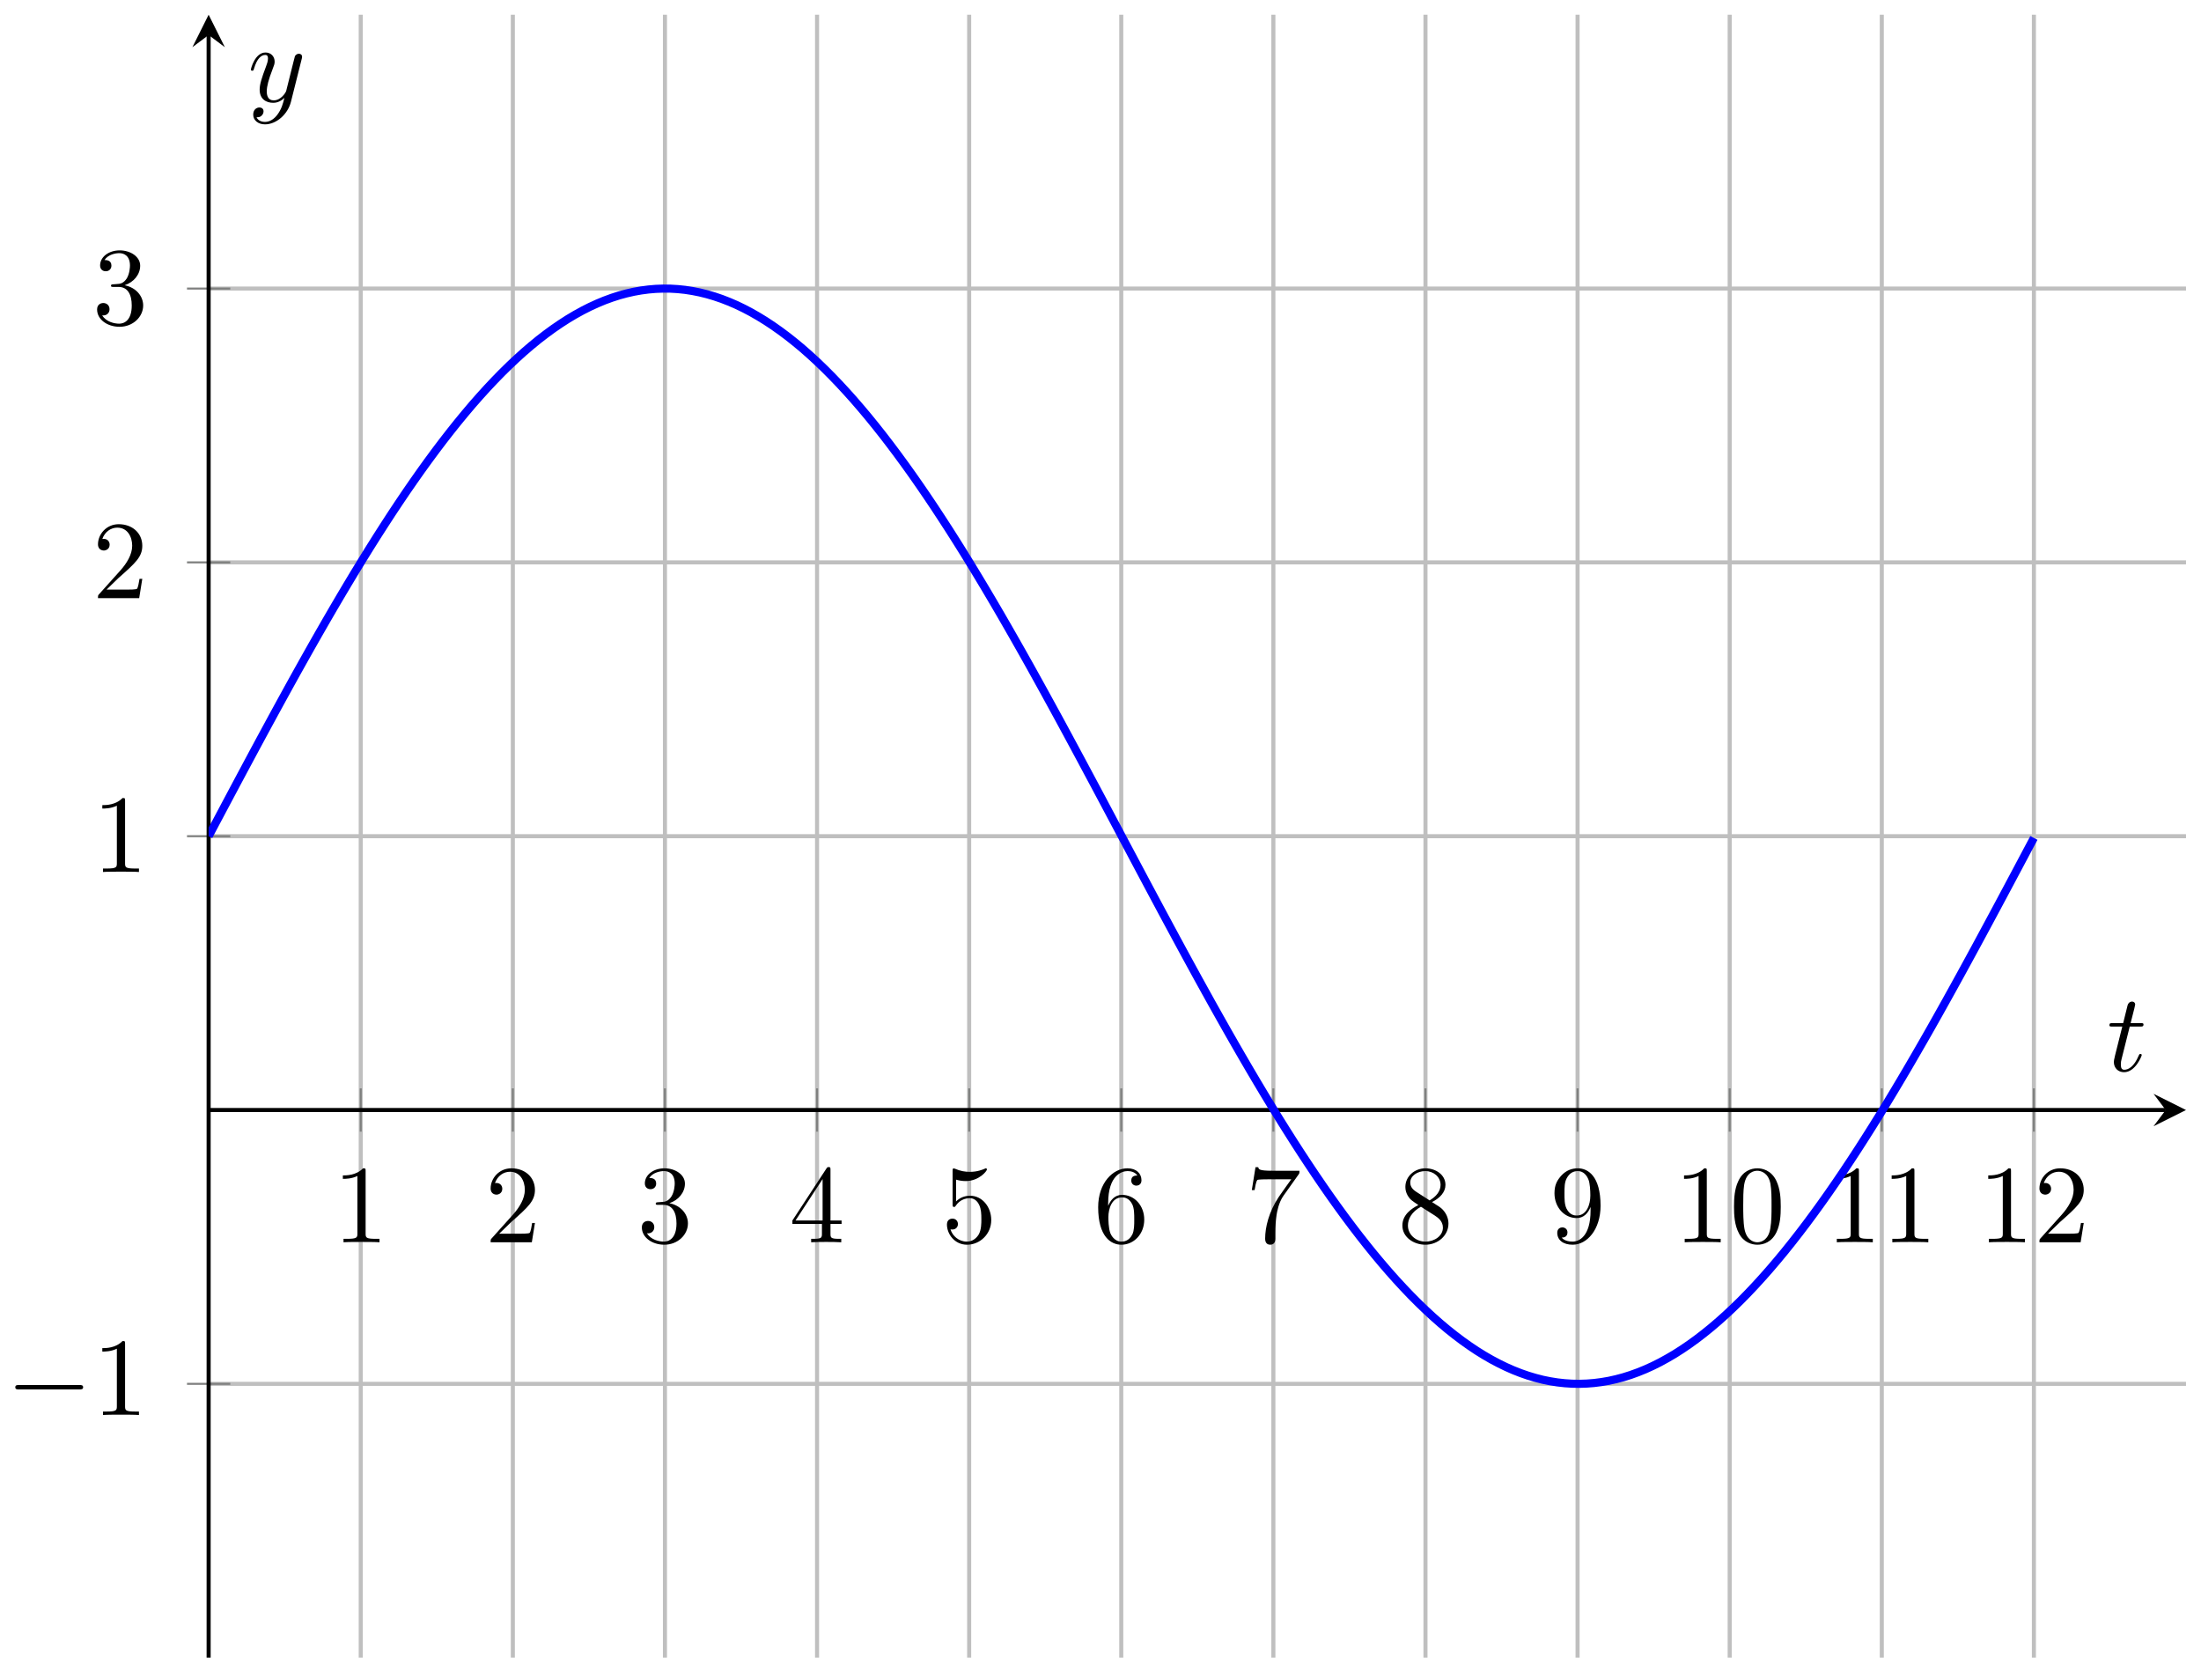
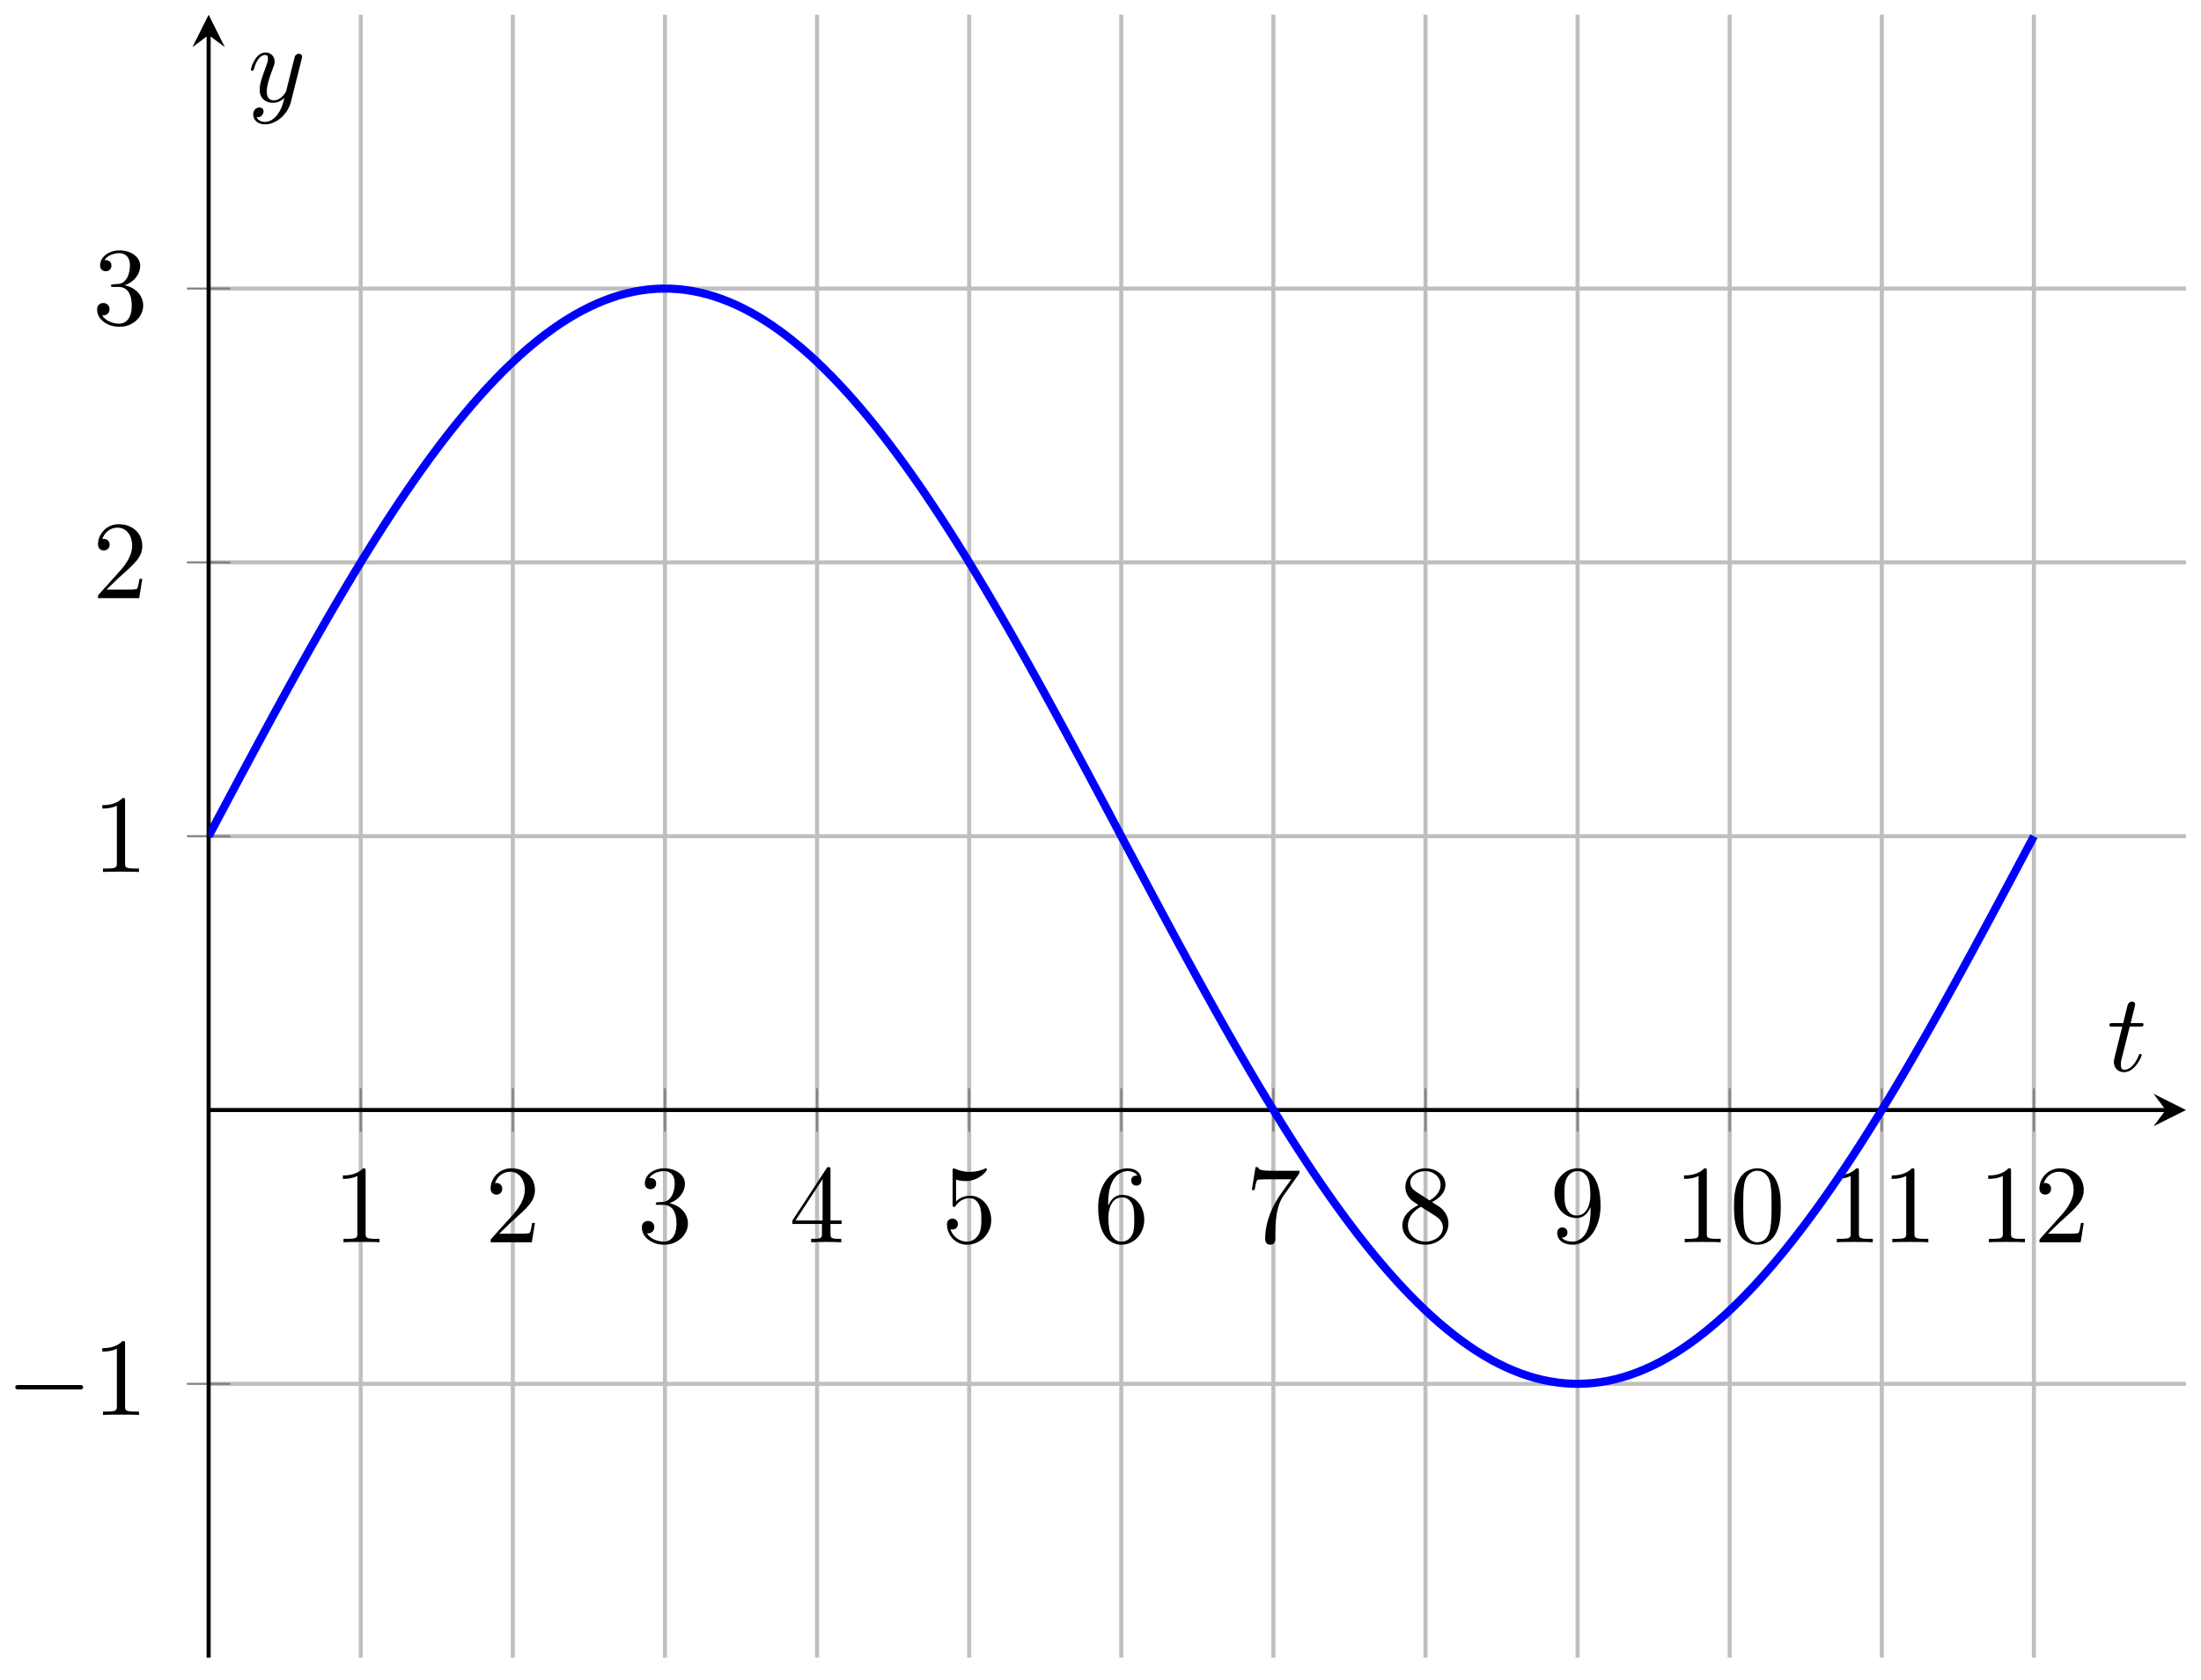
<svg xmlns="http://www.w3.org/2000/svg" xmlns:xlink="http://www.w3.org/1999/xlink" version="1.1" width="173" height="132" viewBox="0 0 173 132">
  <defs>
    <path id="font_1_2" d="M.294 .64C.294 .664 .294 .666 .271 .666 .209 .602 .121 .602 .089 .602V.571C.109 .571 .168 .571 .22 .597V.079C.22 .043 .217 .031 .127 .031H.095V0C.13 .003 .217 .003 .257 .003 .297 .003 .384 .003 .419 0V.031H.387C.297 .031 .294 .042 .294 .079V.64Z" />
    <path id="font_1_3" d="M.127 .077 .233 .18C.389 .318 .449 .372 .449 .472 .449 .586 .359 .666 .237 .666 .124 .666 .05 .574 .05 .485 .05 .429 .1 .429 .103 .429 .12 .429 .155 .441 .155 .482 .155 .508 .137 .534 .102 .534 .094 .534 .092 .534 .089 .533 .112 .598 .166 .635 .224 .635 .315 .635 .358 .554 .358 .472 .358 .392 .308 .313 .253 .251L.061 .037C.05 .026 .05 .024 .05 0H.421L.449 .174H.424C.419 .144 .412 .1 .402 .085 .395 .077 .329 .077 .307 .077H.127Z" />
    <path id="font_1_4" d="M.29 .352C.372 .379 .43 .449 .43 .528 .43 .61 .342 .666 .246 .666 .145 .666 .069 .606 .069 .53 .069 .497 .091 .478 .12 .478 .151 .478 .171 .5 .171 .529 .171 .579 .124 .579 .109 .579 .14 .628 .206 .641 .242 .641 .283 .641 .338 .619 .338 .529 .338 .517 .336 .459 .31 .415 .28 .367 .246 .364 .221 .363 .213 .362 .189 .36 .182 .36 .174 .359 .167 .358 .167 .348 .167 .337 .174 .337 .191 .337H.235C.317 .337 .354 .269 .354 .17 .354 .034 .285 .006 .241 .006 .198 .006 .123 .022 .088 .081 .123 .076 .154 .098 .154 .136 .154 .172 .127 .192 .098 .192 .074 .192 .042 .178 .042 .134 .042 .043 .135-.022 .244-.022 .366-.022 .457 .068 .457 .17 .457 .253 .394 .331 .29 .352Z" />
    <path id="font_1_5" d="M.294 .165V.078C.294 .042 .292 .031 .218 .031H.197V0C.238 .003 .29 .003 .332 .003 .374 .003 .427 .003 .468 0V.031H.447C.373 .031 .371 .042 .371 .078V.165H.471V.196H.371V.651C.371 .671 .371 .677 .355 .677 .346 .677 .343 .677 .335 .665L.028 .196V.165H.294M.3 .196H.056L.3 .569V.196Z" />
    <path id="font_1_6" d="M.449 .2C.449 .319 .367 .419 .259 .419 .211 .419 .168 .403 .132 .368V.564C.152 .558 .185 .551 .217 .551 .34 .551 .41 .642 .41 .655 .41 .661 .407 .666 .4 .666 .399 .666 .397 .666 .392 .663 .372 .654 .323 .634 .256 .634 .216 .634 .17 .641 .123 .662 .115 .665 .113 .665 .111 .665 .101 .665 .101 .657 .101 .641V.344C.101 .326 .101 .318 .115 .318 .122 .318 .124 .321 .128 .327 .139 .343 .176 .397 .257 .397 .309 .397 .334 .351 .342 .333 .358 .296 .36 .257 .36 .207 .36 .172 .36 .112 .336 .07 .312 .031 .275 .006 .229 .006 .156 .006 .099 .058 .082 .117 .085 .116 .088 .115 .099 .115 .132 .115 .149 .14 .149 .164 .149 .188 .132 .213 .099 .213 .085 .213 .05 .206 .05 .16 .05 .074 .119-.022 .231-.022 .347-.022 .449 .073 .449 .2Z" />
    <path id="font_1_7" d="M.132 .328V.352C.132 .605 .256 .641 .307 .641 .331 .641 .373 .635 .395 .601 .38 .601 .34 .601 .34 .556 .34 .525 .364 .51 .386 .51 .402 .51 .432 .519 .432 .558 .432 .618 .388 .666 .305 .666 .177 .666 .042 .537 .042 .316 .042 .049 .158-.022 .251-.022 .362-.022 .457 .072 .457 .204 .457 .331 .368 .427 .257 .427 .189 .427 .152 .376 .132 .328M.251 .006C.188 .006 .158 .066 .152 .081 .134 .128 .134 .208 .134 .226 .134 .304 .166 .404 .256 .404 .272 .404 .318 .404 .349 .342 .367 .305 .367 .254 .367 .205 .367 .157 .367 .107 .35 .071 .32 .011 .274 .006 .251 .006Z" />
    <path id="font_1_8" d="M.476 .609C.485 .621 .485 .623 .485 .644H.242C.12 .644 .118 .657 .114 .676H.089L.056 .47H.081C.084 .486 .093 .549 .106 .561 .113 .567 .191 .567 .204 .567H.411C.4 .551 .321 .442 .299 .409 .209 .274 .176 .135 .176 .033 .176 .023 .176-.022 .222-.022 .268-.022 .268 .023 .268 .033V.084C.268 .139 .271 .194 .279 .248 .283 .271 .297 .357 .341 .419L.476 .609Z" />
    <path id="font_1_9" d="M.163 .457C.117 .487 .113 .521 .113 .538 .113 .599 .178 .641 .249 .641 .322 .641 .386 .589 .386 .517 .386 .46 .347 .412 .287 .377L.163 .457M.309 .362C.381 .399 .43 .451 .43 .517 .43 .609 .341 .666 .25 .666 .15 .666 .069 .592 .069 .499 .069 .481 .071 .436 .113 .389 .124 .377 .161 .352 .186 .335 .128 .306 .042 .25 .042 .151 .042 .045 .144-.022 .249-.022 .362-.022 .457 .061 .457 .168 .457 .204 .446 .249 .408 .291 .389 .312 .373 .322 .309 .362M.209 .32 .332 .242C.36 .223 .407 .193 .407 .132 .407 .058 .332 .006 .25 .006 .164 .006 .092 .068 .092 .151 .092 .209 .124 .273 .209 .32Z" />
    <path id="font_1_10" d="M.367 .318V.286C.367 .052 .263 .006 .205 .006 .188 .006 .134 .008 .107 .042 .151 .042 .159 .071 .159 .088 .159 .119 .135 .134 .113 .134 .097 .134 .067 .125 .067 .086 .067 .019 .121-.022 .206-.022 .335-.022 .457 .114 .457 .329 .457 .598 .342 .666 .253 .666 .198 .666 .149 .648 .106 .603 .065 .558 .042 .516 .042 .441 .042 .316 .13 .218 .242 .218 .303 .218 .344 .26 .367 .318M.243 .241C.227 .241 .181 .241 .15 .304 .132 .341 .132 .391 .132 .44 .132 .494 .132 .541 .153 .578 .18 .628 .218 .641 .253 .641 .299 .641 .332 .607 .349 .562 .361 .53 .365 .467 .365 .421 .365 .338 .331 .241 .243 .241Z" />
    <path id="font_1_1" d="M.46 .32C.46 .4 .455 .48 .42 .554 .374 .65 .292 .666 .25 .666 .19 .666 .117 .64 .076 .547 .044 .478 .039 .4 .039 .32 .039 .245 .043 .155 .084 .079 .127-.002 .2-.022 .249-.022 .303-.022 .379-.001 .423 .094 .455 .163 .46 .241 .46 .32M.249-0C.21-0 .151 .025 .133 .121 .122 .181 .122 .273 .122 .332 .122 .396 .122 .462 .13 .516 .149 .635 .224 .644 .249 .644 .282 .644 .348 .626 .367 .527 .377 .471 .377 .395 .377 .332 .377 .257 .377 .189 .366 .125 .351 .03 .294-0 .249-0Z" />
    <path id="font_2_1" d="M.659 .23C.676 .23 .694 .23 .694 .25 .694 .27 .676 .27 .659 .27H.118C.101 .27 .083 .27 .083 .25 .083 .23 .101 .23 .118 .23H.659Z" />
    <clipPath id="clip_3">
      <path transform="matrix(.8000161,0,0,-.800048,16.39843,130.2779)" d="M0 0H194.274V161.39H0Z" />
    </clipPath>
    <path id="font_4_1" d="M.206 .4H.3C.32 .4 .33 .4 .33 .42 .33 .431 .32 .431 .302 .431H.214C.25 .572 .255 .592 .255 .598 .255 .615 .243 .625 .226 .625 .223 .625 .195 .624 .186 .589L.147 .431H.053C.033 .431 .023 .431 .023 .412 .023 .4 .031 .4 .051 .4H.139C.067 .116 .063 .099 .063 .081 .063 .027 .101-.011 .155-.011 .257-.011 .314 .135 .314 .143 .314 .153 .306 .153 .302 .153 .293 .153 .292 .15 .287 .139 .244 .035 .191 .011 .157 .011 .136 .011 .126 .024 .126 .057 .126 .081 .128 .088 .132 .105L.206 .4Z" />
    <path id="font_4_2" d="M.486 .381C.49 .395 .49 .397 .49 .404 .49 .422 .476 .431 .461 .431 .451 .431 .435 .425 .426 .41 .424 .405 .416 .374 .412 .356 .405 .33 .398 .303 .392 .276L.347 .096C.343 .081 .3 .011 .234 .011 .183 .011 .172 .055 .172 .092 .172 .138 .189 .2 .223 .288 .239 .329 .243 .34 .243 .36 .243 .405 .211 .442 .161 .442 .066 .442 .029 .297 .029 .288 .029 .278 .039 .278 .041 .278 .051 .278 .052 .28 .057 .296 .084 .39 .124 .42 .158 .42 .166 .42 .183 .42 .183 .388 .183 .363 .173 .337 .166 .318 .126 .212 .108 .155 .108 .108 .108 .019 .171-.011 .23-.011 .269-.011 .303 .006 .331 .034 .318-.018 .306-.067 .266-.12 .24-.154 .202-.183 .156-.183 .142-.183 .097-.18 .08-.141 .096-.141 .109-.141 .123-.129 .133-.12 .143-.107 .143-.088 .143-.057 .116-.053 .106-.053 .083-.053 .05-.069 .05-.118 .05-.168 .094-.205 .156-.205 .259-.205 .362-.114 .39-.001L.486 .381Z" />
  </defs>
  <path transform="matrix(.8000161,0,0,-.800048,16.39843,130.2779)" stroke-width=".399" stroke-linecap="butt" stroke-miterlimit="10" stroke-linejoin="miter" fill="none" stroke="#bfbfbf" d="M14.944 0V161.39M29.888 0V161.39M44.832 0V161.39M59.777 0V161.39M74.721 0V161.39M89.665 0V161.39M104.609 0V161.39M119.553 0V161.39M134.497 0V161.39M149.442 0V161.39M164.386 0V161.39M179.33 0V161.39" />
  <path transform="matrix(.8000161,0,0,-.800048,16.39843,130.2779)" stroke-width=".399" stroke-linecap="butt" stroke-miterlimit="10" stroke-linejoin="miter" fill="none" stroke="#bfbfbf" d="M0 26.898H194.274M0 80.695H194.274M0 107.594H194.274M0 134.492H194.274" />
  <path transform="matrix(.8000161,0,0,-.800048,16.39843,130.2779)" stroke-width=".199" stroke-linecap="butt" stroke-miterlimit="10" stroke-linejoin="miter" fill="none" stroke="#7f807f" d="M14.944 51.671V55.923M29.888 51.671V55.923M44.832 51.671V55.923M59.777 51.671V55.923M74.721 51.671V55.923M89.665 51.671V55.923M104.609 51.671V55.923M119.553 51.671V55.923M134.497 51.671V55.923M149.442 51.671V55.923M164.386 51.671V55.923M179.33 51.671V55.923" />
  <path transform="matrix(.8000161,0,0,-.800048,16.39843,130.2779)" stroke-width=".199" stroke-linecap="butt" stroke-miterlimit="10" stroke-linejoin="miter" fill="none" stroke="#7f807f" d="M-2.126 26.898H2.126M-2.126 80.695H2.126M-2.126 107.594H2.126M-2.126 134.492H2.126" />
  <path transform="matrix(.8000161,0,0,-.800048,16.39843,130.2779)" stroke-width=".399" stroke-linecap="butt" stroke-miterlimit="10" stroke-linejoin="miter" fill="none" stroke="#000000" d="M0 53.797H192.281" />
  <path transform="matrix(.8000161,0,0,-.800048,170.2267,87.2379)" d="M1.993 0-1.196 1.594 0 0-1.196-1.594" />
  <path transform="matrix(.8000161,0,0,-.800048,16.39843,130.2779)" stroke-width=".399" stroke-linecap="butt" stroke-miterlimit="10" stroke-linejoin="miter" fill="none" stroke="#000000" d="M0 0V159.398" />
  <path transform="matrix(0,-.800032,-.8,-0,16.39843,2.751999)" d="M1.993 0-1.196 1.594 0 0-1.196-1.594" />
  <use data-text="1" xlink:href="#font_1_2" transform="matrix(8.727455,0,0,-8.727803,26.17223,97.63192)" />
  <use data-text="2" xlink:href="#font_1_3" transform="matrix(8.727455,0,0,-8.727803,38.12766,97.63192)" />
  <use data-text="3" xlink:href="#font_1_4" transform="matrix(8.727455,0,0,-8.727803,50.08311,97.63192)" />
  <use data-text="4" xlink:href="#font_1_5" transform="matrix(8.727455,0,0,-8.727803,62.03854,97.63192)" />
  <use data-text="5" xlink:href="#font_1_6" transform="matrix(8.727455,0,0,-8.727803,73.99398,97.63192)" />
  <use data-text="6" xlink:href="#font_1_7" transform="matrix(8.727455,0,0,-8.727803,85.95023,97.63192)" />
  <use data-text="7" xlink:href="#font_1_8" transform="matrix(8.727455,0,0,-8.727803,97.90567,97.63192)" />
  <use data-text="8" xlink:href="#font_1_9" transform="matrix(8.727455,0,0,-8.727803,109.8611,97.63192)" />
  <use data-text="9" xlink:href="#font_1_10" transform="matrix(8.727455,0,0,-8.727803,121.8166,97.63192)" />
  <use data-text="1" xlink:href="#font_1_2" transform="matrix(8.727455,0,0,-8.727803,131.5903,97.63192)" />
  <use data-text="0" xlink:href="#font_1_1" transform="matrix(8.727455,0,0,-8.727803,135.9541,97.63192)" />
  <use data-text="1" xlink:href="#font_1_2" transform="matrix(8.727455,0,0,-8.727803,143.5458,97.63192)" />
  <use data-text="1" xlink:href="#font_1_2" transform="matrix(8.727455,0,0,-8.727803,147.9095,97.63192)" />
  <use data-text="1" xlink:href="#font_1_2" transform="matrix(8.727455,0,0,-8.727803,155.5012,97.63192)" />
  <use data-text="2" xlink:href="#font_1_3" transform="matrix(8.727455,0,0,-8.727803,159.8649,97.63192)" />
  <use data-text="−" xlink:href="#font_2_1" transform="matrix(8.727455,0,0,-8.727803,.4773102,111.2063)" />
  <use data-text="1" xlink:href="#font_1_2" transform="matrix(8.727455,0,0,-8.727803,7.265446,111.2063)" />
  <use data-text="1" xlink:href="#font_1_2" transform="matrix(8.727455,0,0,-8.727803,7.265446,68.53018)" />
  <use data-text="2" xlink:href="#font_1_3" transform="matrix(8.727455,0,0,-8.727803,7.265446,47.01048)" />
  <use data-text="3" xlink:href="#font_1_4" transform="matrix(8.727455,0,0,-8.727803,7.265446,25.48999)" />
  <g clip-path="url(#clip_3)">
-     <path transform="matrix(.8000161,0,0,-.800048,16.39843,130.2779)" stroke-width=".797" stroke-linecap="butt" stroke-miterlimit="10" stroke-linejoin="miter" fill="none" stroke="#0000ff" d="M0 80.695 .72 82.051 1.44 83.406 2.161 84.762 2.881 86.113 3.601 87.46 4.321 88.804 5.041 90.142 5.762 91.475 6.482 92.8 7.202 94.118 7.922 95.428 8.642 96.728 9.363 98.018 10.083 99.297 10.803 100.563 11.523 101.818 12.243 103.06 12.964 104.287 13.684 105.498 14.404 106.695 15.124 107.873 15.844 109.035 16.565 110.18 17.285 111.304 18.005 112.411 18.725 113.496 19.445 114.562 20.166 115.604 20.886 116.627 21.606 117.623 22.326 118.598 23.047 119.549 23.767 120.474 24.487 121.376 25.207 122.249 25.927 123.1 26.648 123.92 27.368 124.714 28.088 125.479 28.808 126.217 29.528 126.925 30.249 127.604 30.969 128.254 31.689 128.871 32.409 129.462 33.129 130.017 33.85 130.544 34.57 131.037 35.29 131.501 36.01 131.93 36.73 132.327 37.451 132.692 38.171 133.022 38.891 133.321 39.611 133.585 40.331 133.817 41.052 134.013 41.772 134.177 42.492 134.305 43.212 134.4 43.932 134.462 44.653 134.488 45.373 134.482 46.093 134.439 46.813 134.364 47.533 134.252 48.254 134.109 48.974 133.931 49.694 133.719 50.414 133.474 51.134 133.193 51.855 132.883 52.575 132.536 53.295 132.158 54.015 131.745 54.735 131.302 55.456 130.825 56.176 130.317 56.896 129.778 57.616 129.207 58.336 128.607 59.057 127.972 59.777 127.312 60.497 126.619 61.217 125.898 61.937 125.148 62.658 124.369 63.378 123.565 64.098 122.73 64.818 121.872 65.538 120.985 66.259 120.073 66.979 119.136 67.699 118.175 68.419 117.19 69.14 116.182 69.86 115.151 70.58 114.098 71.3 113.025 72.02 111.928 72.741 110.815 73.461 109.681 74.181 108.53 74.901 107.361 75.621 106.173 76.342 104.97 77.062 103.751 77.782 102.519 78.502 101.271 79.222 100.012 79.943 98.74 80.663 97.457 81.383 96.161 82.103 94.857 82.823 93.543 83.544 92.223 84.264 90.894 84.984 89.557 85.704 88.218 86.424 86.87 87.145 85.522 87.865 84.17 88.585 82.815 89.305 81.459 90.025 80.102 90.746 78.747 91.466 77.391 92.186 76.038 92.906 74.689 93.626 73.342 94.347 72.001 95.067 70.665 95.787 69.334 96.507 68.013 97.227 66.698 97.948 65.393 98.668 64.096 99.388 62.813 100.108 61.538 100.828 60.277 101.549 59.028 102.269 57.793 102.989 56.573 103.709 55.367 104.429 54.179 105.15 53.005 105.87 51.853 106.59 50.717 107.31 49.6 108.031 48.503 108.751 47.426 109.471 46.37 110.191 45.336 110.911 44.326 111.632 43.337 112.352 42.374 113.072 41.434 113.792 40.52 114.512 39.629 115.233 38.766 115.953 37.929 116.673 37.119 117.393 36.339 118.113 35.584 118.834 34.861 119.554 34.165 120.274 33.499 120.994 32.863 121.714 32.257 122.435 31.683 123.155 31.139 123.875 30.628 124.595 30.145 125.315 29.698 126.036 29.282 126.756 28.901 127.476 28.55 128.196 28.233 128.916 27.95 129.637 27.7 130.357 27.485 131.077 27.3 131.797 27.154 132.517 27.039 133.238 26.959 133.958 26.912 134.678 26.901 135.398 26.924 136.118 26.98 136.839 27.072 137.559 27.195 138.279 27.356 138.999 27.547 139.719 27.774 140.44 28.035 141.16 28.328 141.88 28.655 142.6 29.015 143.32 29.41 144.041 29.833 144.761 30.293 145.481 30.782 146.201 31.305 146.921 31.858 147.642 32.443 148.362 33.058 149.082 33.703 149.802 34.379 150.522 35.081 151.243 35.818 151.963 36.579 152.683 37.37 153.403 38.187 154.123 39.033 154.844 39.903 155.564 40.801 156.284 41.724 157.004 42.67 157.724 43.643 158.445 44.638 159.165 45.656 159.885 46.697 160.605 47.759 161.326 48.843 162.046 49.946 162.766 51.069 163.486 52.209 164.206 53.37 164.927 54.546 165.647 55.742 166.367 56.951 167.087 58.176 167.807 59.416 168.528 60.668 169.248 61.932 169.968 63.211 170.688 64.499 171.408 65.799 172.129 67.106 172.849 68.424 173.569 69.748 174.289 71.08 175.009 72.418 175.73 73.761 176.45 75.109 177.17 76.46 177.89 77.813 178.61 79.169 179.331 80.525" />
+     <path transform="matrix(.8000161,0,0,-.800048,16.39843,130.2779)" stroke-width=".797" stroke-linecap="butt" stroke-miterlimit="10" stroke-linejoin="miter" fill="none" stroke="#0000ff" d="M0 80.695 .72 82.052 1.44 83.408 2.161 84.763 2.881 86.115 3.601 87.464 4.321 88.808 5.041 90.147 5.762 91.481 6.482 92.806 7.202 94.124 7.922 95.435 8.642 96.737 9.363 98.027 10.083 99.306 10.803 100.573 11.523 101.829 12.243 103.07 12.964 104.298 13.684 105.509 14.404 106.706 15.124 107.885 15.844 109.048 16.565 110.193 17.285 111.317 18.005 112.425 18.725 113.511 19.445 114.575 20.166 115.618 20.886 116.641 21.606 117.64 22.326 118.613 23.047 119.564 23.767 120.49 24.487 121.391 25.207 122.264 25.927 123.114 26.648 123.935 27.368 124.729 28.088 125.494 28.808 126.231 29.528 126.939 30.249 127.618 30.969 128.268 31.689 128.885 32.409 129.475 33.129 130.029 33.85 130.557 34.57 131.049 35.29 131.512 36.01 131.941 36.73 132.336 37.451 132.7 38.171 133.031 38.891 133.33 39.611 133.591 40.331 133.824 41.052 134.017 41.772 134.181 42.492 134.308 43.212 134.403 43.932 134.463 44.653 134.489 45.373 134.481 46.093 134.437 46.813 134.361 47.533 134.248 48.254 134.105 48.974 133.924 49.694 133.712 50.414 133.464 51.134 133.184 51.855 132.87 52.575 132.522 53.295 132.143 54.015 131.729 54.735 131.285 55.456 130.805 56.176 130.296 56.896 129.756 57.616 129.182 58.336 128.581 59.057 127.946 59.777 127.284 60.497 126.589 61.217 125.866 61.937 125.114 62.658 124.335 63.378 123.528 64.098 122.692 64.818 121.831 65.538 120.943 66.259 120.031 66.979 119.091 67.699 118.129 68.419 117.142 69.14 116.132 69.86 115.1 70.58 114.045 71.3 112.97 72.02 111.873 72.741 110.757 73.461 109.622 74.181 108.469 74.901 107.297 75.621 106.109 76.342 104.905 77.062 103.685 77.782 102.451 78.502 101.202 79.222 99.941 79.943 98.668 80.663 97.383 81.383 96.086 82.103 94.781 82.823 93.465 83.544 92.144 84.264 90.814 84.984 89.477 85.704 88.136 86.424 86.789 87.145 85.439 87.865 84.084 88.585 82.729 89.305 81.373 90.025 80.016 90.746 78.659 91.466 77.304 92.186 75.95 92.906 74.6 93.626 73.253 94.347 71.912 95.067 70.574 95.787 69.245 96.507 67.924 97.227 66.608 97.948 65.303 98.668 64.007 99.388 62.722 100.108 61.448 100.828 60.187 101.549 58.939 102.269 57.705 102.989 56.484 103.709 55.281 104.429 54.093 105.15 52.92 105.87 51.767 106.59 50.631 107.31 49.517 108.031 48.419 108.751 47.344 109.471 46.29 110.191 45.257 110.911 44.248 111.632 43.26 112.352 42.299 113.072 41.358 113.792 40.447 114.512 39.559 115.233 38.698 115.953 37.862 116.673 37.055 117.393 36.275 118.113 35.523 118.834 34.802 119.554 34.107 120.274 33.444 120.994 32.81 121.714 32.207 122.435 31.635 123.155 31.093 123.875 30.584 124.595 30.106 125.315 29.661 126.036 29.247 126.756 28.867 127.476 28.52 128.196 28.207 128.916 27.925 129.637 27.679 130.357 27.466 131.077 27.285 131.797 27.142 132.517 27.03 133.238 26.953 133.958 26.91 134.678 26.902 135.398 26.927 136.118 26.988 136.839 27.082 137.559 27.209 138.279 27.373 138.999 27.568 139.719 27.799 140.44 28.061 141.16 28.361 141.88 28.69 142.6 29.054 143.32 29.45 144.041 29.879 144.761 30.342 145.481 30.835 146.201 31.361 146.921 31.917 147.642 32.506 148.362 33.123 149.082 33.773 149.802 34.452 150.522 35.159 151.243 35.897 151.963 36.661 152.683 37.457 153.403 38.276 154.123 39.126 154.844 40.001 155.564 40.901 156.284 41.827 157.004 42.778 157.724 43.753 158.445 44.751 159.165 45.773 159.885 46.814 160.605 47.882 161.326 48.967 162.046 50.073 162.766 51.198 163.486 52.343 164.206 53.506 164.927 54.685 165.647 55.882 166.367 57.094 167.087 58.321 167.807 59.563 168.528 60.818 169.248 62.085 169.968 63.364 170.688 64.655 171.408 65.956 172.129 67.266 172.849 68.585 173.569 69.912 174.289 71.245 175.009 72.583 175.73 73.927 176.45 75.276 177.17 76.628 177.89 77.984 178.61 79.339 179.331 80.695" />
  </g>
  <use data-text="t" xlink:href="#font_4_1" transform="matrix(8.727455,0,0,-8.727803,165.6006,84.16951)" />
  <use data-text="y" xlink:href="#font_4_2" transform="matrix(8.727455,0,0,-8.727803,19.46649,7.984139)" />
</svg>
